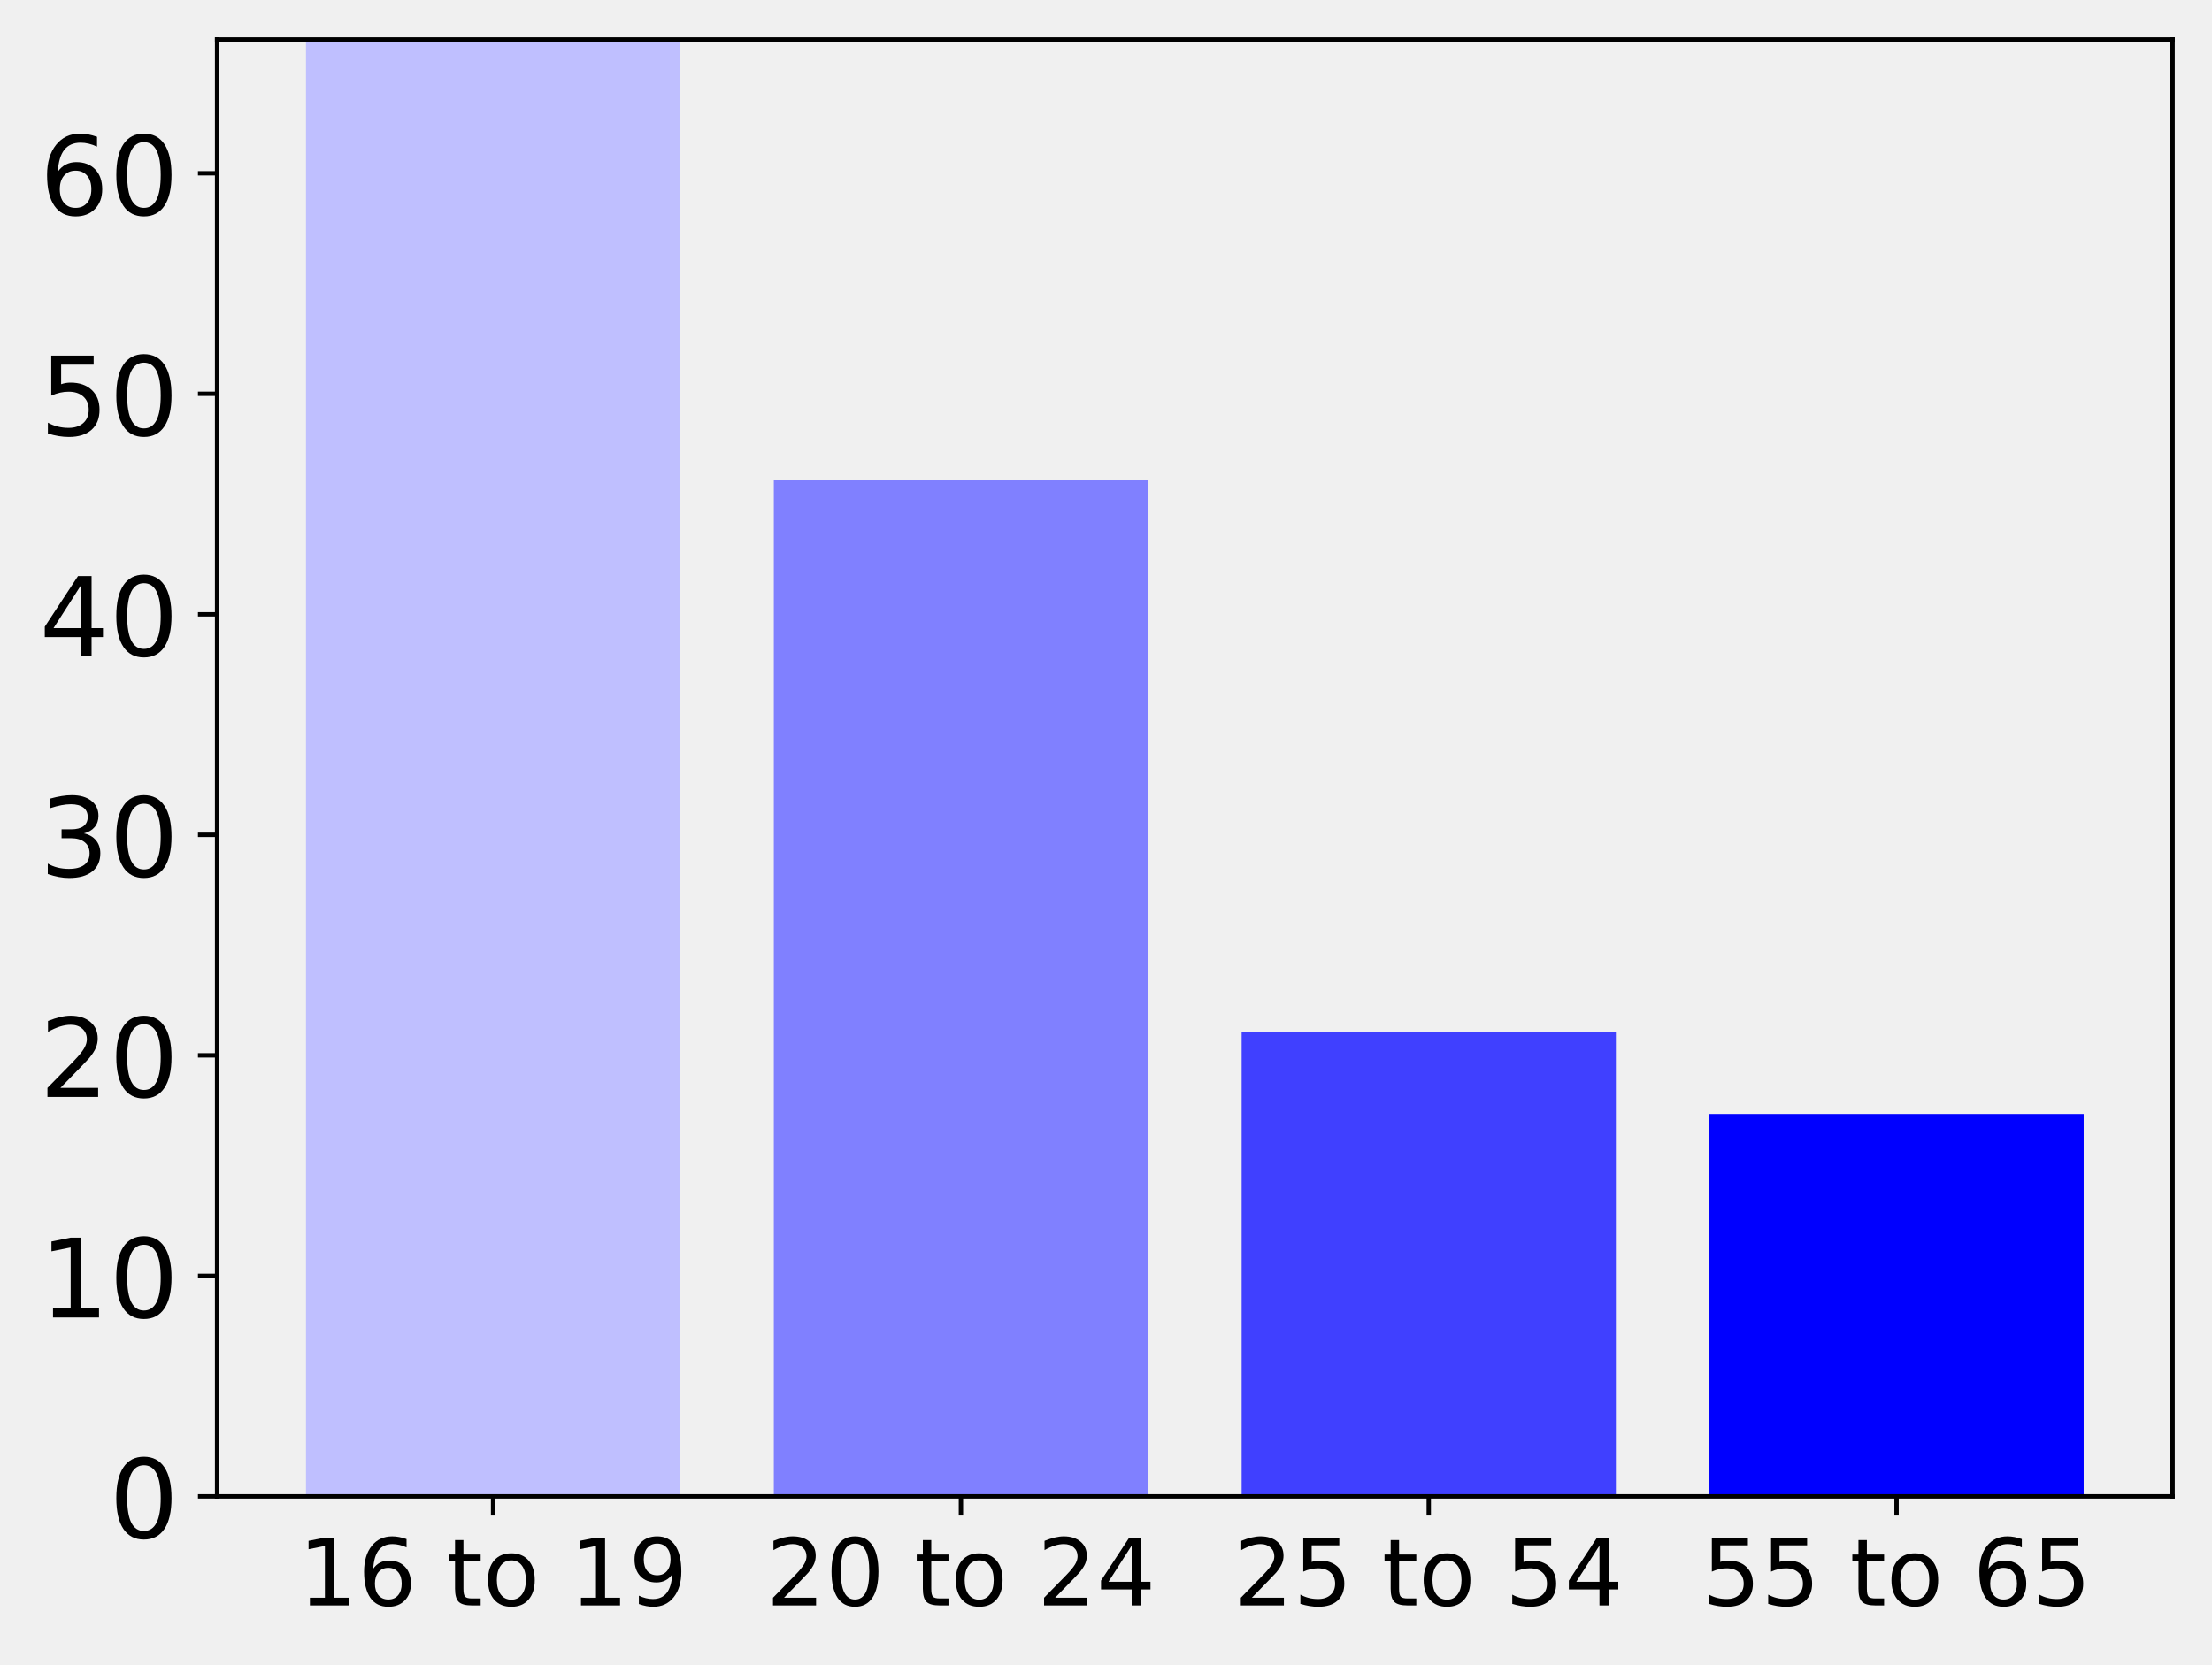
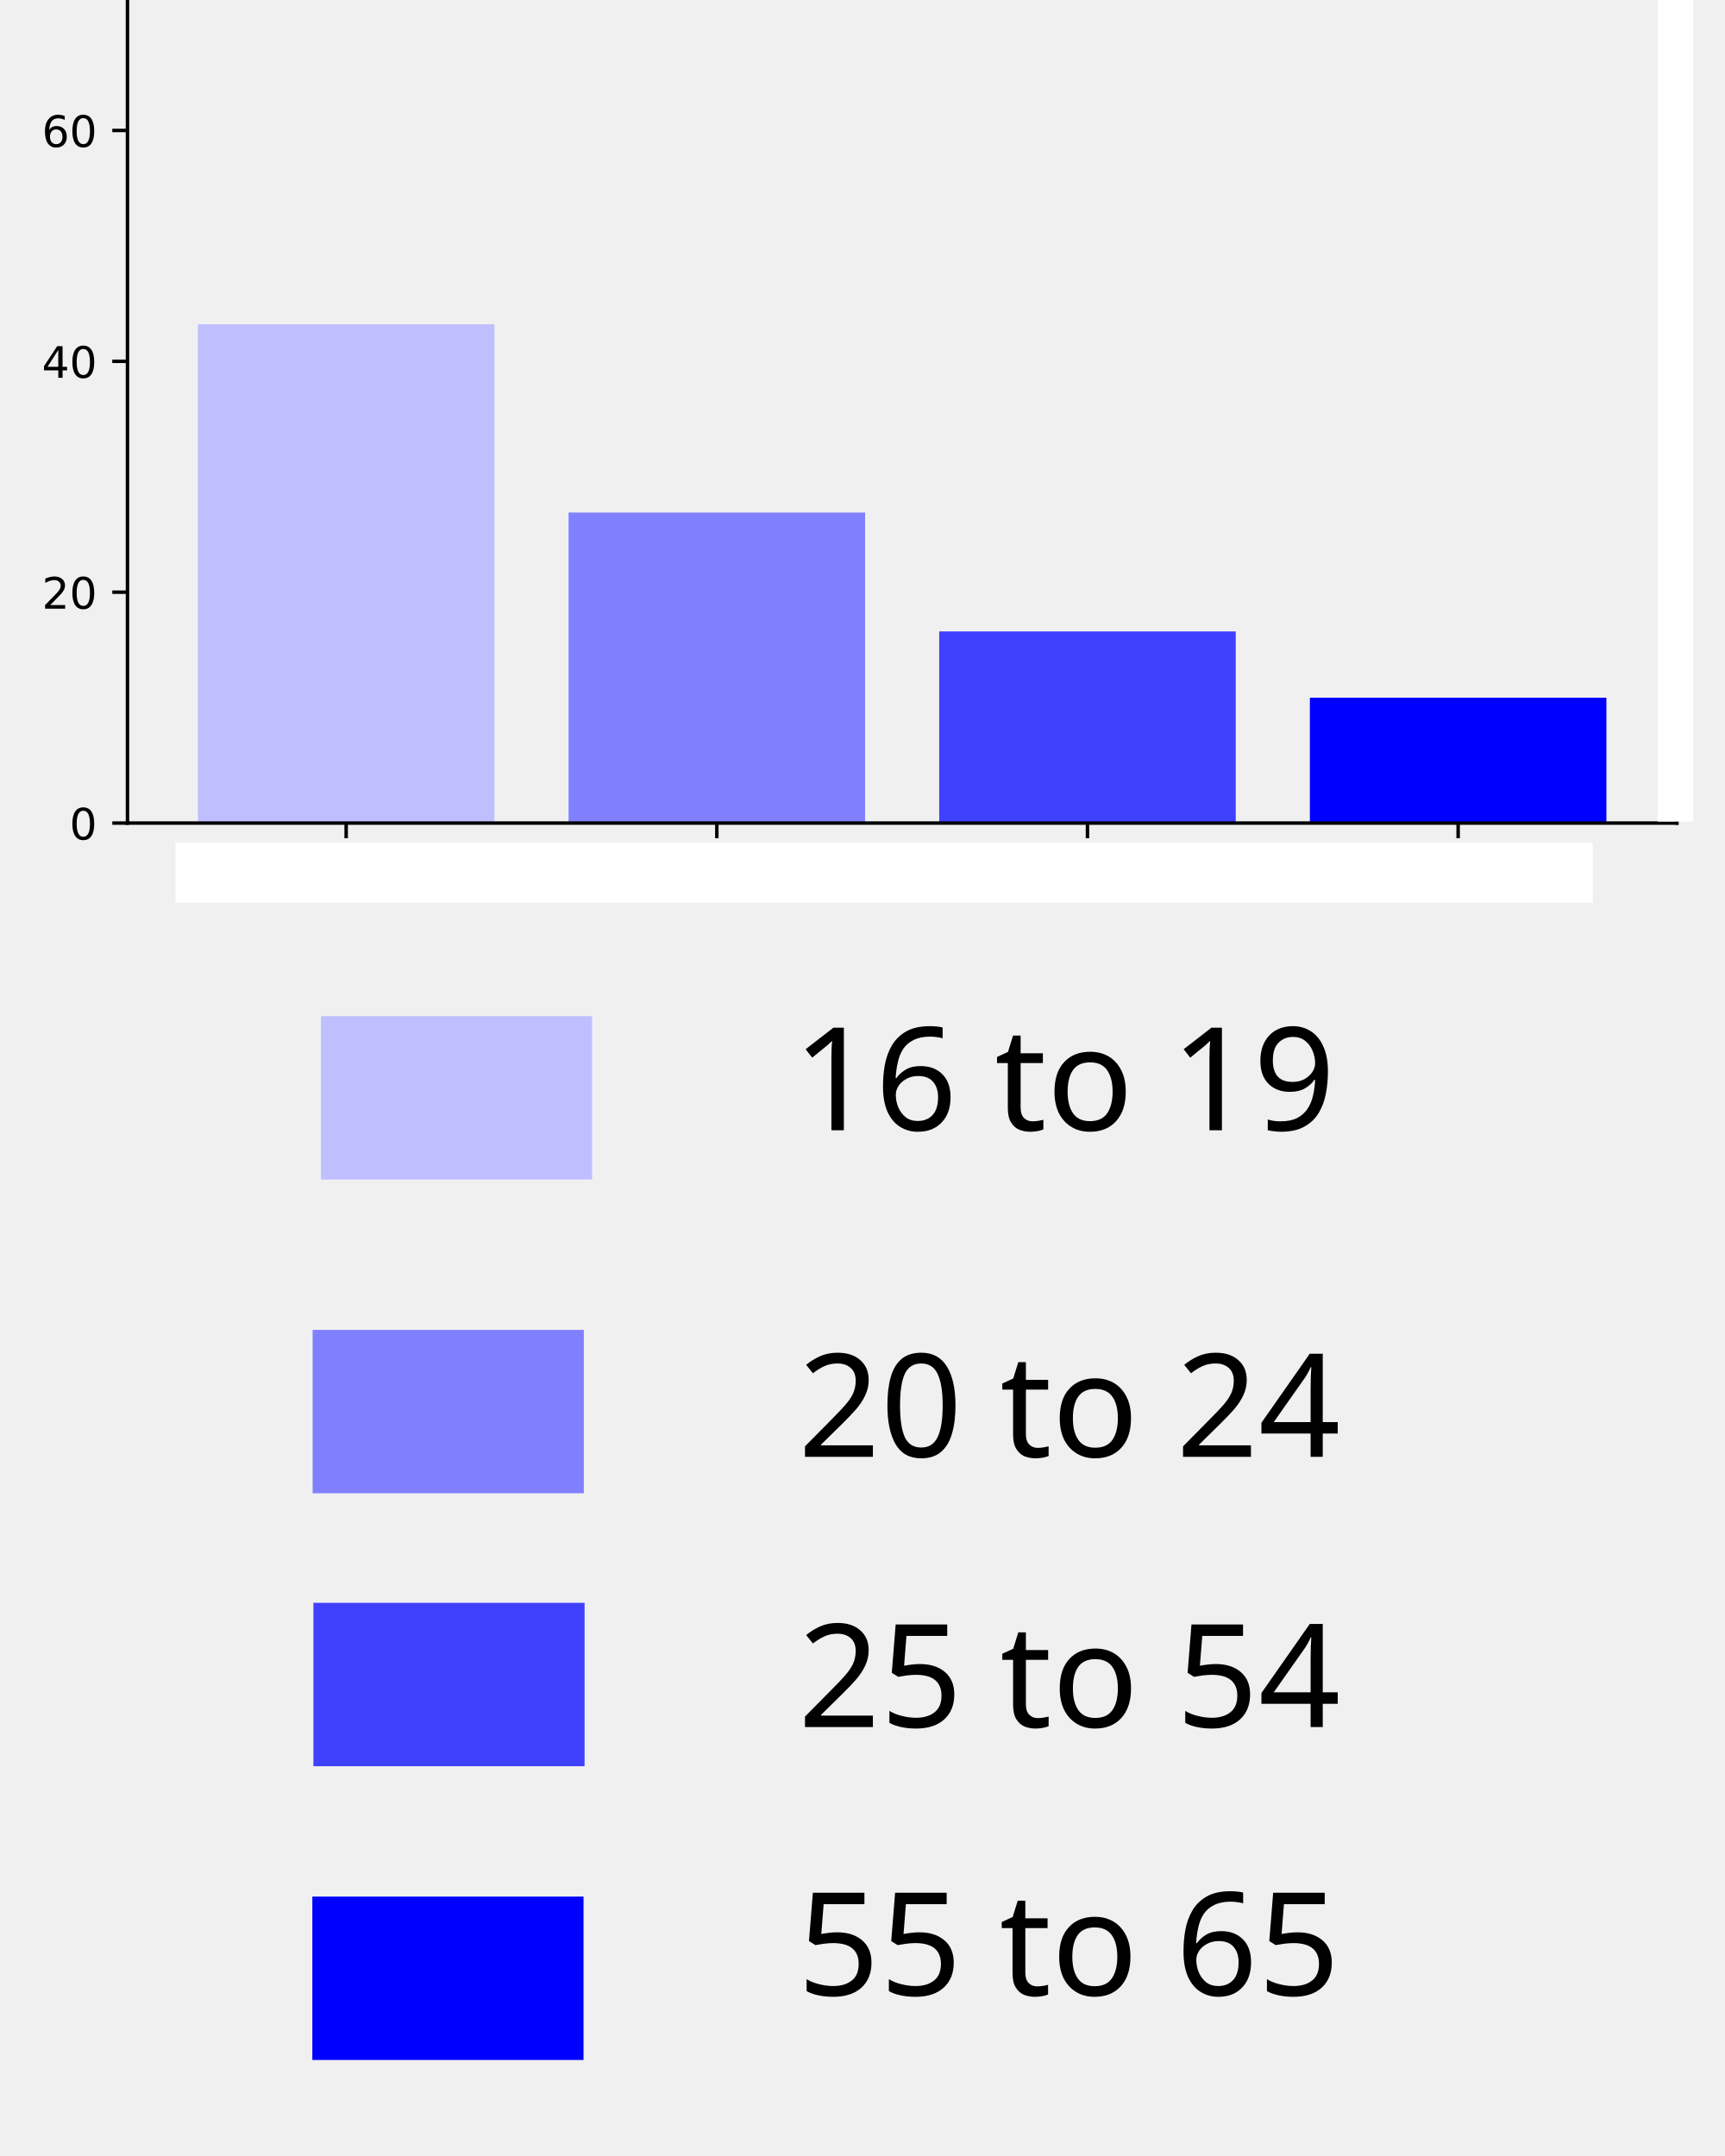
- <svg xmlns="http://www.w3.org/2000/svg" xmlns:xlink="http://www.w3.org/1999/xlink" width="403.97pt" height="303.965pt" viewBox="0 0 403.97 303.965" version="1.1">
-   <defs>
-     <style type="text/css">*{stroke-linejoin: round; stroke-linecap: butt}</style>
+ <svg xmlns="http://www.w3.org/2000/svg" xmlns:xlink="http://www.w3.org/1999/xlink" width="160" height="200" viewBox="0 0 42.333 52.917" version="1.1" id="svg5">
+   <defs id="defs2">
+     <rect x="227.478" y="31.05" width="56.278" height="22.009" id="rect25561" />
+     <style type="text/css" id="style790">*{stroke-linejoin: round; stroke-linecap: butt}</style>
+     <path id="mf0b571362b" d="M 0,0 V 3.5" style="stroke:#000000;stroke-width:0.8" />
+     <path id="DejaVuSans-31" d="M 794,531 H 1825 V 4091 L 703,3866 v 575 l 1116,225 h 631 V 531 H 3481 V 0 H 794 Z" transform="scale(0.015625)" />
+     <path id="DejaVuSans-36" d="m 2113,2584 q -425,0 -674,-291 -248,-290 -248,-796 0,-503 248,-796 249,-292 674,-292 425,0 673,292 248,293 248,796 0,506 -248,796 -248,291 -673,291 z m 1253,1979 v -575 q -238,112 -480,171 -242,60 -480,60 -625,0 -955,-422 -329,-422 -376,-1275 184,272 462,417 279,145 613,145 703,0 1111,-427 408,-426 408,-1160 0,-719 -425,-1154 -425,-434 -1131,-434 -810,0 -1238,620 -428,621 -428,1799 0,1106 525,1764 525,658 1409,658 238,0 480,-47 242,-47 505,-140 z" transform="scale(0.015625)" />
+     <path id="DejaVuSans-20" transform="scale(0.015625)" d="" />
+     <path id="DejaVuSans-74" d="M 1172,4494 V 3500 H 2356 V 3053 H 1172 V 1153 q 0,-428 117,-550 117,-122 477,-122 h 590 V 0 H 1766 Q 1100,0 847,248 594,497 594,1153 V 3053 H 172 v 447 h 422 v 994 z" transform="scale(0.015625)" />
+     <path id="DejaVuSans-6f" d="m 1959,3097 q -462,0 -731,-361 -269,-361 -269,-989 0,-628 267,-989 268,-361 733,-361 460,0 728,362 269,363 269,988 0,622 -269,986 -268,364 -728,364 z m 0,487 q 750,0 1178,-488 429,-487 429,-1349 Q 3566,888 3137,398 2709,-91 1959,-91 1206,-91 779,398 353,888 353,1747 q 0,862 426,1349 427,488 1180,488 z" transform="scale(0.015625)" />
+     <path id="DejaVuSans-39" d="m 703,97 v 575 q 238,-113 481,-172 244,-59 479,-59 625,0 954,420 330,420 377,1277 -181,-269 -460,-413 -278,-144 -615,-144 -700,0 -1108,423 -408,424 -408,1159 0,718 425,1152 425,435 1131,435 810,0 1236,-621 427,-620 427,-1801 Q 3622,1225 3098,567 2575,-91 1691,-91 1453,-91 1209,-44 966,3 703,97 Z m 1256,1978 q 425,0 673,290 249,291 249,798 0,503 -249,795 -248,292 -673,292 -425,0 -673,-292 -248,-292 -248,-795 0,-507 248,-798 248,-290 673,-290 z" transform="scale(0.015625)" />
+     <path id="DejaVuSans-32" d="M 1228,531 H 3431 V 0 H 469 v 531 q 359,372 979,998 621,627 780,809 303,340 423,576 121,236 121,464 0,372 -261,606 -261,235 -680,235 -297,0 -627,-103 -329,-103 -704,-313 v 638 q 381,153 712,231 332,78 607,78 725,0 1156,-363 431,-362 431,-968 0,-288 -108,-546 -107,-257 -392,-607 -78,-91 -497,-524 Q 1991,1309 1228,531 Z" transform="scale(0.015625)" />
+     <path id="DejaVuSans-30" d="m 2034,4250 q -487,0 -733,-480 -245,-479 -245,-1442 0,-959 245,-1439 246,-480 733,-480 491,0 736,480 246,480 246,1439 0,963 -246,1442 -245,480 -736,480 z m 0,500 q 785,0 1199,-621 414,-620 414,-1801 0,-1178 -414,-1799 -414,-620 -1199,-620 -784,0 -1198,620 -414,621 -414,1799 0,1181 414,1801 414,621 1198,621 z" transform="scale(0.015625)" />
+     <path id="DejaVuSans-34" d="M 2419,4116 825,1625 h 1594 z m -166,550 h 794 V 1625 h 666 V 1100 H 3047 V 0 H 2419 V 1100 H 313 v 609 z" transform="scale(0.015625)" />
+     <path id="DejaVuSans-35" d="M 691,4666 H 3169 V 4134 H 1269 V 2991 q 137,47 274,70 138,23 276,23 781,0 1237,-428 457,-428 457,-1159 Q 3513,744 3044,326 2575,-91 1722,-91 1428,-91 1123,-41 819,9 494,109 v 635 q 281,-153 581,-228 300,-75 634,-75 541,0 856,284 316,284 316,772 0,487 -316,771 -315,285 -856,285 -253,0 -505,-56 -251,-56 -513,-175 z" transform="scale(0.015625)" />
+     <path id="mc0703c0a39" d="M 0,0 H -3.5" style="stroke:#000000;stroke-width:0.8" />
+     <path id="DejaVuSans-38" d="m 2034,2216 q -450,0 -708,-241 -257,-241 -257,-662 0,-422 257,-663 258,-241 708,-241 450,0 709,242 260,243 260,662 0,421 -258,662 -257,241 -711,241 z m -631,268 q -406,100 -633,378 -226,279 -226,679 0,559 398,884 399,325 1092,325 697,0 1094,-325 397,-325 397,-884 0,-400 -227,-679 -226,-278 -629,-378 456,-106 710,-416 255,-309 255,-755 Q 3634,634 3220,271 2806,-91 2034,-91 1263,-91 848,271 434,634 434,1313 q 0,446 256,755 257,310 713,416 z m -231,997 q 0,-362 226,-565 227,-203 636,-203 407,0 636,203 230,203 230,565 0,363 -230,566 -229,203 -636,203 -409,0 -636,-203 -226,-203 -226,-566 z" transform="scale(0.015625)" />
+     <clipPath id="p69f9f30928">
+       <rect x="33.287" y="10.999" width="357.12" height="266.112" id="rect1031" />
+     </clipPath>
+     <rect x="227.478" y="31.05" width="56.278" height="22.009" id="rect25561-5" />
+     <rect x="227.478" y="31.05" width="56.278" height="22.009" id="rect25561-56" />
+     <rect x="227.478" y="31.05" width="56.278" height="22.009" id="rect25561-9" />
+     <style type="text/css" id="style49427">*{stroke-linejoin: round; stroke-linecap: butt}</style>
+     <path id="m6db36978df" d="M 0 0  L 0 3.5  " style="stroke: #000000; stroke-width: 0.8" />
+     <path id="DejaVuSans-31-2" d="M 794 531  L 1825 531  L 1825 4091  L 703 3866  L 703 4441  L 1819 4666  L 2450 4666  L 2450 531  L 3481 531  L 3481 0  L 794 0  L 794 531  z " transform="scale(0.015625)" />
+     <path id="DejaVuSans-36-7" d="M 2113 2584  Q 1688 2584 1439 2293  Q 1191 2003 1191 1497  Q 1191 994 1439 701  Q 1688 409 2113 409  Q 2538 409 2786 701  Q 3034 994 3034 1497  Q 3034 2003 2786 2293  Q 2538 2584 2113 2584  z M 3366 4563  L 3366 3988  Q 3128 4100 2886 4159  Q 2644 4219 2406 4219  Q 1781 4219 1451 3797  Q 1122 3375 1075 2522  Q 1259 2794 1537 2939  Q 1816 3084 2150 3084  Q 2853 3084 3261 2657  Q 3669 2231 3669 1497  Q 3669 778 3244 343  Q 2819 -91 2113 -91  Q 1303 -91 875 529  Q 447 1150 447 2328  Q 447 3434 972 4092  Q 1497 4750 2381 4750  Q 2619 4750 2861 4703  Q 3103 4656 3366 4563  z " transform="scale(0.015625)" />
+     <path id="DejaVuSans-20-0" transform="scale(0.015625)" />
+     <path id="DejaVuSans-74-9" d="M 1172 4494  L 1172 3500  L 2356 3500  L 2356 3053  L 1172 3053  L 1172 1153  Q 1172 725 1289 603  Q 1406 481 1766 481  L 2356 481  L 2356 0  L 1766 0  Q 1100 0 847 248  Q 594 497 594 1153  L 594 3053  L 172 3053  L 172 3500  L 594 3500  L 594 4494  L 1172 4494  z " transform="scale(0.015625)" />
+     <path id="DejaVuSans-6f-3" d="M 1959 3097  Q 1497 3097 1228 2736  Q 959 2375 959 1747  Q 959 1119 1226 758  Q 1494 397 1959 397  Q 2419 397 2687 759  Q 2956 1122 2956 1747  Q 2956 2369 2687 2733  Q 2419 3097 1959 3097  z M 1959 3584  Q 2709 3584 3137 3096  Q 3566 2609 3566 1747  Q 3566 888 3137 398  Q 2709 -91 1959 -91  Q 1206 -91 779 398  Q 353 888 353 1747  Q 353 2609 779 3096  Q 1206 3584 1959 3584  z " transform="scale(0.015625)" />
+     <path id="DejaVuSans-39-6" d="M 703 97  L 703 672  Q 941 559 1184 500  Q 1428 441 1663 441  Q 2288 441 2617 861  Q 2947 1281 2994 2138  Q 2813 1869 2534 1725  Q 2256 1581 1919 1581  Q 1219 1581 811 2004  Q 403 2428 403 3163  Q 403 3881 828 4315  Q 1253 4750 1959 4750  Q 2769 4750 3195 4129  Q 3622 3509 3622 2328  Q 3622 1225 3098 567  Q 2575 -91 1691 -91  Q 1453 -91 1209 -44  Q 966 3 703 97  z M 1959 2075  Q 2384 2075 2632 2365  Q 2881 2656 2881 3163  Q 2881 3666 2632 3958  Q 2384 4250 1959 4250  Q 1534 4250 1286 3958  Q 1038 3666 1038 3163  Q 1038 2656 1286 2365  Q 1534 2075 1959 2075  z " transform="scale(0.015625)" />
+     <path id="DejaVuSans-32-0" d="M 1228 531  L 3431 531  L 3431 0  L 469 0  L 469 531  Q 828 903 1448 1529  Q 2069 2156 2228 2338  Q 2531 2678 2651 2914  Q 2772 3150 2772 3378  Q 2772 3750 2511 3984  Q 2250 4219 1831 4219  Q 1534 4219 1204 4116  Q 875 4013 500 3803  L 500 4441  Q 881 4594 1212 4672  Q 1544 4750 1819 4750  Q 2544 4750 2975 4387  Q 3406 4025 3406 3419  Q 3406 3131 3298 2873  Q 3191 2616 2906 2266  Q 2828 2175 2409 1742  Q 1991 1309 1228 531  z " transform="scale(0.015625)" />
+     <path id="DejaVuSans-30-6" d="M 2034 4250  Q 1547 4250 1301 3770  Q 1056 3291 1056 2328  Q 1056 1369 1301 889  Q 1547 409 2034 409  Q 2525 409 2770 889  Q 3016 1369 3016 2328  Q 3016 3291 2770 3770  Q 2525 4250 2034 4250  z M 2034 4750  Q 2819 4750 3233 4129  Q 3647 3509 3647 2328  Q 3647 1150 3233 529  Q 2819 -91 2034 -91  Q 1250 -91 836 529  Q 422 1150 422 2328  Q 422 3509 836 4129  Q 1250 4750 2034 4750  z " transform="scale(0.015625)" />
+     <path id="DejaVuSans-34-2" d="M 2419 4116  L 825 1625  L 2419 1625  L 2419 4116  z M 2253 4666  L 3047 4666  L 3047 1625  L 3713 1625  L 3713 1100  L 3047 1100  L 3047 0  L 2419 0  L 2419 1100  L 313 1100  L 313 1709  L 2253 4666  z " transform="scale(0.015625)" />
+     <path id="DejaVuSans-35-6" d="M 691 4666  L 3169 4666  L 3169 4134  L 1269 4134  L 1269 2991  Q 1406 3038 1543 3061  Q 1681 3084 1819 3084  Q 2600 3084 3056 2656  Q 3513 2228 3513 1497  Q 3513 744 3044 326  Q 2575 -91 1722 -91  Q 1428 -91 1123 -41  Q 819 9 494 109  L 494 744  Q 775 591 1075 516  Q 1375 441 1709 441  Q 2250 441 2565 725  Q 2881 1009 2881 1497  Q 2881 1984 2565 2268  Q 2250 2553 1709 2553  Q 1456 2553 1204 2497  Q 953 2441 691 2322  L 691 4666  z " transform="scale(0.015625)" />
+     <path id="mf5d0065022" d="M 0 0  L -3.5 0  " style="stroke: #000000; stroke-width: 0.8" />
+     <path id="DejaVuSans-38-1" d="M 2034 2216  Q 1584 2216 1326 1975  Q 1069 1734 1069 1313  Q 1069 891 1326 650  Q 1584 409 2034 409  Q 2484 409 2743 651  Q 3003 894 3003 1313  Q 3003 1734 2745 1975  Q 2488 2216 2034 2216  z M 1403 2484  Q 997 2584 770 2862  Q 544 3141 544 3541  Q 544 4100 942 4425  Q 1341 4750 2034 4750  Q 2731 4750 3128 4425  Q 3525 4100 3525 3541  Q 3525 3141 3298 2862  Q 3072 2584 2669 2484  Q 3125 2378 3379 2068  Q 3634 1759 3634 1313  Q 3634 634 3220 271  Q 2806 -91 2034 -91  Q 1263 -91 848 271  Q 434 634 434 1313  Q 434 1759 690 2068  Q 947 2378 1403 2484  z M 1172 3481  Q 1172 3119 1398 2916  Q 1625 2713 2034 2713  Q 2441 2713 2670 2916  Q 2900 3119 2900 3481  Q 2900 3844 2670 4047  Q 2441 4250 2034 4250  Q 1625 4250 1398 4047  Q 1172 3844 1172 3481  z " transform="scale(0.015625)" />
+     <clipPath id="pfdd3993fe7">
+       <rect x="33.288" y="10.999" width="357.12" height="266.112" id="rect49668" />
+     </clipPath>
  </defs>
-   <g id="figure_1">
-     <g id="patch_1">
-       <path d="M 0 303.965  L 403.97 303.965  L 403.97 0  L 0 0  L 0 303.965  z " style="fill: none" />
-     </g>
-     <g id="axes_1">
-       <g id="patch_2">
-         <path d="M 39.65 273.312  L 396.77 273.312  L 396.77 7.2  L 39.65 7.2  L 39.65 273.312  z " style="fill: none" />
+   <g id="layer1">
+     <rect style="fill:#bfbfff;fill-opacity:1;stroke:none;stroke-width:1;stroke-miterlimit:4;stroke-dasharray:none" id="rect1318" width="6.655" height="4.01" x="7.876" y="24.94" />
+     <rect style="fill:#0000ff;fill-opacity:1;stroke:none;stroke-width:1;stroke-linecap:butt;stroke-linejoin:round;stroke-miterlimit:4;stroke-dasharray:none" id="rect1318-3" width="6.655" height="4.01" x="7.665" y="46.55" />
+     <rect style="fill:#4040ff;fill-opacity:1;stroke:none;stroke-width:1;stroke-linecap:butt;stroke-linejoin:round;stroke-miterlimit:4;stroke-dasharray:none" id="rect1318-6" width="6.655" height="4.01" x="7.691" y="39.34" />
+     <rect style="fill:#8080ff;fill-opacity:1;stroke:none;stroke-width:1;stroke-linecap:butt;stroke-linejoin:round;stroke-miterlimit:4;stroke-dasharray:none" id="rect1318-7" width="6.655" height="4.01" x="7.672" y="32.641" />
+     <text xml:space="preserve" transform="matrix(0.2645833,0,0,0.2645833,-40.73087,16.40417)" id="text25559" style="font-size:13.333px;line-height:1.25;font-family:sans-serif;white-space:pre;shape-inside:url(#rect25561)">
+       <tspan x="227.479" y="42.848" id="tspan50785">16 to 19</tspan>
+     </text>
+     <text xml:space="preserve" transform="matrix(0.2645833,0,0,0.2645833,-40.61545,37.63612)" id="text25559-3" style="font-size:13.333px;line-height:1.25;font-family:sans-serif;white-space:pre;shape-inside:url(#rect25561-5);stroke-linecap:butt;stroke-linejoin:round">
+       <tspan x="227.479" y="42.848" id="tspan50787">55 to 65</tspan>
+     </text>
+     <text xml:space="preserve" transform="matrix(0.2645833,0,0,0.2645833,-40.60167,31.05165)" id="text25559-2" style="font-size:13.333px;line-height:1.25;font-family:sans-serif;white-space:pre;shape-inside:url(#rect25561-56);stroke-linecap:butt;stroke-linejoin:round">
+       <tspan x="227.479" y="42.848" id="tspan50789">25 to 54</tspan>
+     </text>
+     <text xml:space="preserve" transform="matrix(0.2645833,0,0,0.2645833,-40.60167,24.41894)" id="text25559-1" style="font-size:13.333px;line-height:1.25;font-family:sans-serif;white-space:pre;shape-inside:url(#rect25561-9);stroke-linecap:butt;stroke-linejoin:round">
+       <tspan x="227.479" y="42.848" id="tspan50791">20 to 24</tspan>
+     </text>
+     <rect style="fill:none;fill-opacity:1;stroke:#000000;stroke-width:0.265;stroke-miterlimit:4;stroke-dasharray:none;stroke-opacity:0.7" id="rect44151" width="30.285" height="31.425" x="60.434" y="3.4" />
+     <g id="figure_1" transform="matrix(0.1064702,0,0,0.1064702,-0.4158368,-9.302626)">
+       <g id="patch_1">
+         <path d="M 0,300.989 H 397.608 V 0 H 0 Z" style="fill:none" id="path49431" />
      </g>
-       <g id="patch_3">
-         <path d="M 55.883 273.312  L 124.231 273.312  L 124.231 7.2  L 55.883 7.2  z " clip-path="url(#p61806ef5eb)" style="fill: #bfbfff" />
-       </g>
-       <g id="patch_4">
-         <path d="M 141.318 273.312  L 209.666 273.312  L 209.666 87.674  L 141.318 87.674  z " clip-path="url(#p61806ef5eb)" style="fill: #8080ff" />
-       </g>
-       <g id="patch_5">
-         <path d="M 226.754 273.312  L 295.102 273.312  L 295.102 188.448  L 226.754 188.448  z " clip-path="url(#p61806ef5eb)" style="fill: #4040ff" />
-       </g>
-       <g id="patch_6">
-         <path d="M 312.189 273.312  L 380.537 273.312  L 380.537 203.471  L 312.189 203.471  z " clip-path="url(#p61806ef5eb)" style="fill: #0000ff" />
-       </g>
-       <g id="matplotlib.axis_1">
-         <g id="xtick_1">
-           <g id="line2d_1">
-             <defs>
-               <path id="m92648ff7c7" d="M 0 0  L 0 3.5  " style="stroke: #000000; stroke-width: 0.8" />
-             </defs>
-             <g>
-               <use xlink:href="#m92648ff7c7" x="90.057" y="273.312" style="stroke: #000000; stroke-width: 0.8" />
-             </g>
-           </g>
-           <g id="text_1">
-             <g transform="translate(54.48837 293.2293)scale(0.17 -0.17)">
-               <defs>
-                 <path id="DejaVuSans-31" d="M 794 531  L 1825 531  L 1825 4091  L 703 3866  L 703 4441  L 1819 4666  L 2450 4666  L 2450 531  L 3481 531  L 3481 0  L 794 0  L 794 531  z " transform="scale(0.015625)" />
-                 <path id="DejaVuSans-36" d="M 2113 2584  Q 1688 2584 1439 2293  Q 1191 2003 1191 1497  Q 1191 994 1439 701  Q 1688 409 2113 409  Q 2538 409 2786 701  Q 3034 994 3034 1497  Q 3034 2003 2786 2293  Q 2538 2584 2113 2584  z M 3366 4563  L 3366 3988  Q 3128 4100 2886 4159  Q 2644 4219 2406 4219  Q 1781 4219 1451 3797  Q 1122 3375 1075 2522  Q 1259 2794 1537 2939  Q 1816 3084 2150 3084  Q 2853 3084 3261 2657  Q 3669 2231 3669 1497  Q 3669 778 3244 343  Q 2819 -91 2113 -91  Q 1303 -91 875 529  Q 447 1150 447 2328  Q 447 3434 972 4092  Q 1497 4750 2381 4750  Q 2619 4750 2861 4703  Q 3103 4656 3366 4563  z " transform="scale(0.015625)" />
-                 <path id="DejaVuSans-20" transform="scale(0.015625)" />
-                 <path id="DejaVuSans-74" d="M 1172 4494  L 1172 3500  L 2356 3500  L 2356 3053  L 1172 3053  L 1172 1153  Q 1172 725 1289 603  Q 1406 481 1766 481  L 2356 481  L 2356 0  L 1766 0  Q 1100 0 847 248  Q 594 497 594 1153  L 594 3053  L 172 3053  L 172 3500  L 594 3500  L 594 4494  L 1172 4494  z " transform="scale(0.015625)" />
-                 <path id="DejaVuSans-6f" d="M 1959 3097  Q 1497 3097 1228 2736  Q 959 2375 959 1747  Q 959 1119 1226 758  Q 1494 397 1959 397  Q 2419 397 2687 759  Q 2956 1122 2956 1747  Q 2956 2369 2687 2733  Q 2419 3097 1959 3097  z M 1959 3584  Q 2709 3584 3137 3096  Q 3566 2609 3566 1747  Q 3566 888 3137 398  Q 2709 -91 1959 -91  Q 1206 -91 779 398  Q 353 888 353 1747  Q 353 2609 779 3096  Q 1206 3584 1959 3584  z " transform="scale(0.015625)" />
-                 <path id="DejaVuSans-39" d="M 703 97  L 703 672  Q 941 559 1184 500  Q 1428 441 1663 441  Q 2288 441 2617 861  Q 2947 1281 2994 2138  Q 2813 1869 2534 1725  Q 2256 1581 1919 1581  Q 1219 1581 811 2004  Q 403 2428 403 3163  Q 403 3881 828 4315  Q 1253 4750 1959 4750  Q 2769 4750 3195 4129  Q 3622 3509 3622 2328  Q 3622 1225 3098 567  Q 2575 -91 1691 -91  Q 1453 -91 1209 -44  Q 966 3 703 97  z M 1959 2075  Q 2384 2075 2632 2365  Q 2881 2656 2881 3163  Q 2881 3666 2632 3958  Q 2384 4250 1959 4250  Q 1534 4250 1286 3958  Q 1038 3666 1038 3163  Q 1038 2656 1286 2365  Q 1534 2075 1959 2075  z " transform="scale(0.015625)" />
+       <g id="axes_1">
+         <g id="patch_2">
+           <path d="m 33.288,277.111 h 357.12 V 10.999 h -357.12 z" style="fill:none" id="path49434" />
+         </g>
+         <g id="patch_3">
+           <path d="m 49.52,277.111 h 68.348 v -114.987 H 49.52 Z" clip-path="url(#pfdd3993fe7)" style="fill:#bfbfff" id="path49437" />
+         </g>
+         <g id="patch_4">
+           <path d="m 134.956,277.111 h 68.348 v -71.584 h -68.348 z" clip-path="url(#pfdd3993fe7)" style="fill:#8080ff" id="path49440" />
+         </g>
+         <g id="patch_5">
+           <path d="m 220.391,277.111 h 68.348 v -44.175 h -68.348 z" clip-path="url(#pfdd3993fe7)" style="fill:#4040ff" id="path49443" />
+         </g>
+         <g id="patch_6">
+           <path d="m 305.826,277.111 h 68.348 v -28.9 h -68.348 z" clip-path="url(#pfdd3993fe7)" style="fill:#0000ff" id="path49446" />
+         </g>
+         <g id="matplotlib.axis_1">
+           <g id="xtick_1">
+             <g id="line2d_1">
+               <defs id="defs49450">
+                 <path id="path49705" d="M 0,0 V 3.5" style="stroke:#000000;stroke-width:0.8" />
              </defs>
-               <use xlink:href="#DejaVuSans-31" />
-               <use xlink:href="#DejaVuSans-36" x="63.623" />
-               <use xlink:href="#DejaVuSans-20" x="127.246" />
-               <use xlink:href="#DejaVuSans-74" x="159.033" />
-               <use xlink:href="#DejaVuSans-6f" x="198.242" />
-               <use xlink:href="#DejaVuSans-20" x="259.424" />
-               <use xlink:href="#DejaVuSans-31" x="291.211" />
-               <use xlink:href="#DejaVuSans-39" x="354.834" />
-             </g>
-           </g>
-         </g>
-         <g id="xtick_2">
-           <g id="line2d_2">
-             <g>
-               <use xlink:href="#m92648ff7c7" x="175.492" y="273.312" style="stroke: #000000; stroke-width: 0.8" />
-             </g>
-           </g>
-           <g id="text_2">
-             <g transform="translate(139.9238 293.2293)scale(0.17 -0.17)">
-               <defs>
-                 <path id="DejaVuSans-32" d="M 1228 531  L 3431 531  L 3431 0  L 469 0  L 469 531  Q 828 903 1448 1529  Q 2069 2156 2228 2338  Q 2531 2678 2651 2914  Q 2772 3150 2772 3378  Q 2772 3750 2511 3984  Q 2250 4219 1831 4219  Q 1534 4219 1204 4116  Q 875 4013 500 3803  L 500 4441  Q 881 4594 1212 4672  Q 1544 4750 1819 4750  Q 2544 4750 2975 4387  Q 3406 4025 3406 3419  Q 3406 3131 3298 2873  Q 3191 2616 2906 2266  Q 2828 2175 2409 1742  Q 1991 1309 1228 531  z " transform="scale(0.015625)" />
-                 <path id="DejaVuSans-30" d="M 2034 4250  Q 1547 4250 1301 3770  Q 1056 3291 1056 2328  Q 1056 1369 1301 889  Q 1547 409 2034 409  Q 2525 409 2770 889  Q 3016 1369 3016 2328  Q 3016 3291 2770 3770  Q 2525 4250 2034 4250  z M 2034 4750  Q 2819 4750 3233 4129  Q 3647 3509 3647 2328  Q 3647 1150 3233 529  Q 2819 -91 2034 -91  Q 1250 -91 836 529  Q 422 1150 422 2328  Q 422 3509 836 4129  Q 1250 4750 2034 4750  z " transform="scale(0.015625)" />
-                 <path id="DejaVuSans-34" d="M 2419 4116  L 825 1625  L 2419 1625  L 2419 4116  z M 2253 4666  L 3047 4666  L 3047 1625  L 3713 1625  L 3713 1100  L 3047 1100  L 3047 0  L 2419 0  L 2419 1100  L 313 1100  L 313 1709  L 2253 4666  z " transform="scale(0.015625)" />
+               <g id="g49454">
+                 <use xlink:href="#m6db36978df" x="83.694" y="277.111" style="stroke:#000000;stroke-width:0.8" id="use49452" width="100%" height="100%" />
+               </g>
+             </g>
+             <g id="text_1">
+               <g transform="matrix(0.1,0,0,-0.1,62.77173,291.7097)" id="g49481">
+                 <defs id="defs49463">
+                   <path id="path49711" d="M 794,531 H 1825 V 4091 L 703,3866 v 575 l 1116,225 h 631 V 531 H 3481 V 0 H 794 Z" transform="scale(0.015625)" />
+                   <path id="path49713" d="m 2113,2584 q -425,0 -674,-291 -248,-290 -248,-796 0,-503 248,-796 249,-292 674,-292 425,0 673,292 248,293 248,796 0,506 -248,796 -248,291 -673,291 z m 1253,1979 v -575 q -238,112 -480,171 -242,60 -480,60 -625,0 -955,-422 -329,-422 -376,-1275 184,272 462,417 279,145 613,145 703,0 1111,-427 408,-426 408,-1160 0,-719 -425,-1154 -425,-434 -1131,-434 -810,0 -1238,620 -428,621 -428,1799 0,1106 525,1764 525,658 1409,658 238,0 480,-47 242,-47 505,-140 z" transform="scale(0.015625)" />
+                   <path id="path49715" transform="scale(0.015625)" d="" />
+                   <path id="path49717" d="M 1172,4494 V 3500 H 2356 V 3053 H 1172 V 1153 q 0,-428 117,-550 117,-122 477,-122 h 590 V 0 H 1766 Q 1100,0 847,248 594,497 594,1153 V 3053 H 172 v 447 h 422 v 994 z" transform="scale(0.015625)" />
+                   <path id="path49719" d="m 1959,3097 q -462,0 -731,-361 -269,-361 -269,-989 0,-628 267,-989 268,-361 733,-361 460,0 728,362 269,363 269,988 0,622 -269,986 -268,364 -728,364 z m 0,487 q 750,0 1178,-488 429,-487 429,-1349 Q 3566,888 3137,398 2709,-91 1959,-91 1206,-91 779,398 353,888 353,1747 q 0,862 426,1349 427,488 1180,488 z" transform="scale(0.015625)" />
+                   <path id="path49721" d="m 703,97 v 575 q 238,-113 481,-172 244,-59 479,-59 625,0 954,420 330,420 377,1277 -181,-269 -460,-413 -278,-144 -615,-144 -700,0 -1108,423 -408,424 -408,1159 0,718 425,1152 425,435 1131,435 810,0 1236,-621 427,-620 427,-1801 Q 3622,1225 3098,567 2575,-91 1691,-91 1453,-91 1209,-44 966,3 703,97 Z m 1256,1978 q 425,0 673,290 249,291 249,798 0,503 -249,795 -248,292 -673,292 -425,0 -673,-292 -248,-292 -248,-795 0,-507 248,-798 248,-290 673,-290 z" transform="scale(0.015625)" />
+                 </defs>
+                 <use xlink:href="#DejaVuSans-31-2" id="use49465" x="0" y="0" width="100%" height="100%" />
+                 <use xlink:href="#DejaVuSans-36-7" x="63.623" id="use49467" y="0" width="100%" height="100%" />
+                 <use xlink:href="#DejaVuSans-20-0" x="127.246" id="use49469" y="0" width="100%" height="100%" />
+                 <use xlink:href="#DejaVuSans-74-9" x="159.033" id="use49471" y="0" width="100%" height="100%" />
+                 <use xlink:href="#DejaVuSans-6f-3" x="198.242" id="use49473" y="0" width="100%" height="100%" />
+                 <use xlink:href="#DejaVuSans-20-0" x="259.424" id="use49475" y="0" width="100%" height="100%" />
+                 <use xlink:href="#DejaVuSans-31-2" x="291.211" id="use49477" y="0" width="100%" height="100%" />
+                 <use xlink:href="#DejaVuSans-39-6" x="354.834" id="use49479" y="0" width="100%" height="100%" />
+               </g>
+             </g>
+           </g>
+           <g id="xtick_2">
+             <g id="line2d_2">
+               <g id="g49487">
+                 <use xlink:href="#m6db36978df" x="169.13" y="277.111" style="stroke:#000000;stroke-width:0.8" id="use49485" width="100%" height="100%" />
+               </g>
+             </g>
+             <g id="text_2">
+               <g transform="matrix(0.1,0,0,-0.1,148.2071,291.7097)" id="g49511">
+                 <defs id="defs49493">
+                   <path id="path49738" d="M 1228,531 H 3431 V 0 H 469 v 531 q 359,372 979,998 621,627 780,809 303,340 423,576 121,236 121,464 0,372 -261,606 -261,235 -680,235 -297,0 -627,-103 -329,-103 -704,-313 v 638 q 381,153 712,231 332,78 607,78 725,0 1156,-363 431,-362 431,-968 0,-288 -108,-546 -107,-257 -392,-607 -78,-91 -497,-524 Q 1991,1309 1228,531 Z" transform="scale(0.015625)" />
+                   <path id="path49740" d="m 2034,4250 q -487,0 -733,-480 -245,-479 -245,-1442 0,-959 245,-1439 246,-480 733,-480 491,0 736,480 246,480 246,1439 0,963 -246,1442 -245,480 -736,480 z m 0,500 q 785,0 1199,-621 414,-620 414,-1801 0,-1178 -414,-1799 -414,-620 -1199,-620 -784,0 -1198,620 -414,621 -414,1799 0,1181 414,1801 414,621 1198,621 z" transform="scale(0.015625)" />
+                   <path id="path49742" d="M 2419,4116 825,1625 h 1594 z m -166,550 h 794 V 1625 h 666 V 1100 H 3047 V 0 H 2419 V 1100 H 313 v 609 z" transform="scale(0.015625)" />
+                 </defs>
+                 <use xlink:href="#DejaVuSans-32-0" id="use49495" x="0" y="0" width="100%" height="100%" />
+                 <use xlink:href="#DejaVuSans-30-6" x="63.623" id="use49497" y="0" width="100%" height="100%" />
+                 <use xlink:href="#DejaVuSans-20-0" x="127.246" id="use49499" y="0" width="100%" height="100%" />
+                 <use xlink:href="#DejaVuSans-74-9" x="159.033" id="use49501" y="0" width="100%" height="100%" />
+                 <use xlink:href="#DejaVuSans-6f-3" x="198.242" id="use49503" y="0" width="100%" height="100%" />
+                 <use xlink:href="#DejaVuSans-20-0" x="259.424" id="use49505" y="0" width="100%" height="100%" />
+                 <use xlink:href="#DejaVuSans-32-0" x="291.211" id="use49507" y="0" width="100%" height="100%" />
+                 <use xlink:href="#DejaVuSans-34-2" x="354.834" id="use49509" y="0" width="100%" height="100%" />
+               </g>
+             </g>
+           </g>
+           <g id="xtick_3">
+             <g id="line2d_3">
+               <g id="g49517">
+                 <use xlink:href="#m6db36978df" x="254.565" y="277.111" style="stroke:#000000;stroke-width:0.8" id="use49515" width="100%" height="100%" />
+               </g>
+             </g>
+             <g id="text_3">
+               <g transform="matrix(0.1,0,0,-0.1,233.6425,291.7097)" id="g49539">
+                 <defs id="defs49521">
+                   <path id="path49759" d="M 691,4666 H 3169 V 4134 H 1269 V 2991 q 137,47 274,70 138,23 276,23 781,0 1237,-428 457,-428 457,-1159 Q 3513,744 3044,326 2575,-91 1722,-91 1428,-91 1123,-41 819,9 494,109 v 635 q 281,-153 581,-228 300,-75 634,-75 541,0 856,284 316,284 316,772 0,487 -316,771 -315,285 -856,285 -253,0 -505,-56 -251,-56 -513,-175 z" transform="scale(0.015625)" />
+                 </defs>
+                 <use xlink:href="#DejaVuSans-32-0" id="use49523" x="0" y="0" width="100%" height="100%" />
+                 <use xlink:href="#DejaVuSans-35-6" x="63.623" id="use49525" y="0" width="100%" height="100%" />
+                 <use xlink:href="#DejaVuSans-20-0" x="127.246" id="use49527" y="0" width="100%" height="100%" />
+                 <use xlink:href="#DejaVuSans-74-9" x="159.033" id="use49529" y="0" width="100%" height="100%" />
+                 <use xlink:href="#DejaVuSans-6f-3" x="198.242" id="use49531" y="0" width="100%" height="100%" />
+                 <use xlink:href="#DejaVuSans-20-0" x="259.424" id="use49533" y="0" width="100%" height="100%" />
+                 <use xlink:href="#DejaVuSans-35-6" x="291.211" id="use49535" y="0" width="100%" height="100%" />
+                 <use xlink:href="#DejaVuSans-34-2" x="354.834" id="use49537" y="0" width="100%" height="100%" />
+               </g>
+             </g>
+           </g>
+           <g id="xtick_4">
+             <g id="line2d_4">
+               <g id="g49545">
+                 <use xlink:href="#m6db36978df" x="340.001" y="277.111" style="stroke:#000000;stroke-width:0.8" id="use49543" width="100%" height="100%" />
+               </g>
+             </g>
+             <g id="text_4">
+               <g transform="matrix(0.1,0,0,-0.1,319.0779,291.7097)" id="g49564">
+                 <use xlink:href="#DejaVuSans-35-6" id="use49548" x="0" y="0" width="100%" height="100%" />
+                 <use xlink:href="#DejaVuSans-35-6" x="63.623" id="use49550" y="0" width="100%" height="100%" />
+                 <use xlink:href="#DejaVuSans-20-0" x="127.246" id="use49552" y="0" width="100%" height="100%" />
+                 <use xlink:href="#DejaVuSans-74-9" x="159.033" id="use49554" y="0" width="100%" height="100%" />
+                 <use xlink:href="#DejaVuSans-6f-3" x="198.242" id="use49556" y="0" width="100%" height="100%" />
+                 <use xlink:href="#DejaVuSans-20-0" x="259.424" id="use49558" y="0" width="100%" height="100%" />
+                 <use xlink:href="#DejaVuSans-36-7" x="291.211" id="use49560" y="0" width="100%" height="100%" />
+                 <use xlink:href="#DejaVuSans-35-6" x="354.834" id="use49562" y="0" width="100%" height="100%" />
+               </g>
+             </g>
+           </g>
+         </g>
+         <g id="matplotlib.axis_2">
+           <g id="ytick_1">
+             <g id="line2d_5">
+               <defs id="defs49570">
+                 <path id="path49788" d="M 0,0 H -3.5" style="stroke:#000000;stroke-width:0.8" />
              </defs>
-               <use xlink:href="#DejaVuSans-32" />
-               <use xlink:href="#DejaVuSans-30" x="63.623" />
-               <use xlink:href="#DejaVuSans-20" x="127.246" />
-               <use xlink:href="#DejaVuSans-74" x="159.033" />
-               <use xlink:href="#DejaVuSans-6f" x="198.242" />
-               <use xlink:href="#DejaVuSans-20" x="259.424" />
-               <use xlink:href="#DejaVuSans-32" x="291.211" />
-               <use xlink:href="#DejaVuSans-34" x="354.834" />
-             </g>
-           </g>
-         </g>
-         <g id="xtick_3">
-           <g id="line2d_3">
-             <g>
-               <use xlink:href="#m92648ff7c7" x="260.928" y="273.312" style="stroke: #000000; stroke-width: 0.8" />
-             </g>
-           </g>
-           <g id="text_3">
-             <g transform="translate(225.3592 293.2293)scale(0.17 -0.17)">
-               <defs>
-                 <path id="DejaVuSans-35" d="M 691 4666  L 3169 4666  L 3169 4134  L 1269 4134  L 1269 2991  Q 1406 3038 1543 3061  Q 1681 3084 1819 3084  Q 2600 3084 3056 2656  Q 3513 2228 3513 1497  Q 3513 744 3044 326  Q 2575 -91 1722 -91  Q 1428 -91 1123 -41  Q 819 9 494 109  L 494 744  Q 775 591 1075 516  Q 1375 441 1709 441  Q 2250 441 2565 725  Q 2881 1009 2881 1497  Q 2881 1984 2565 2268  Q 2250 2553 1709 2553  Q 1456 2553 1204 2497  Q 953 2441 691 2322  L 691 4666  z " transform="scale(0.015625)" />
-               </defs>
-               <use xlink:href="#DejaVuSans-32" />
-               <use xlink:href="#DejaVuSans-35" x="63.623" />
-               <use xlink:href="#DejaVuSans-20" x="127.246" />
-               <use xlink:href="#DejaVuSans-74" x="159.033" />
-               <use xlink:href="#DejaVuSans-6f" x="198.242" />
-               <use xlink:href="#DejaVuSans-20" x="259.424" />
-               <use xlink:href="#DejaVuSans-35" x="291.211" />
-               <use xlink:href="#DejaVuSans-34" x="354.834" />
-             </g>
-           </g>
-         </g>
-         <g id="xtick_4">
-           <g id="line2d_4">
-             <g>
-               <use xlink:href="#m92648ff7c7" x="346.363" y="273.312" style="stroke: #000000; stroke-width: 0.8" />
-             </g>
-           </g>
-           <g id="text_4">
-             <g transform="translate(310.7946 293.2293)scale(0.17 -0.17)">
-               <use xlink:href="#DejaVuSans-35" />
-               <use xlink:href="#DejaVuSans-35" x="63.623" />
-               <use xlink:href="#DejaVuSans-20" x="127.246" />
-               <use xlink:href="#DejaVuSans-74" x="159.033" />
-               <use xlink:href="#DejaVuSans-6f" x="198.242" />
-               <use xlink:href="#DejaVuSans-20" x="259.424" />
-               <use xlink:href="#DejaVuSans-36" x="291.211" />
-               <use xlink:href="#DejaVuSans-35" x="354.834" />
-             </g>
-           </g>
-         </g>
-       </g>
-       <g id="matplotlib.axis_2">
-         <g id="ytick_1">
-           <g id="line2d_5">
-             <defs>
-               <path id="mccc031d999" d="M 0 0  L -3.5 0  " style="stroke: #000000; stroke-width: 0.8" />
-             </defs>
-             <g>
-               <use xlink:href="#mccc031d999" x="39.65" y="273.312" style="stroke: #000000; stroke-width: 0.8" />
-             </g>
-           </g>
-           <g id="text_5">
-             <g transform="translate(19.925 280.9104)scale(0.2 -0.2)">
-               <use xlink:href="#DejaVuSans-30" />
-             </g>
-           </g>
-         </g>
-         <g id="ytick_2">
-           <g id="line2d_6">
-             <g>
-               <use xlink:href="#mccc031d999" x="39.65" y="233.035" style="stroke: #000000; stroke-width: 0.8" />
-             </g>
-           </g>
-           <g id="text_6">
-             <g transform="translate(7.2 240.6332)scale(0.2 -0.2)">
-               <use xlink:href="#DejaVuSans-31" />
-               <use xlink:href="#DejaVuSans-30" x="63.623" />
-             </g>
-           </g>
-         </g>
-         <g id="ytick_3">
-           <g id="line2d_7">
-             <g>
-               <use xlink:href="#mccc031d999" x="39.65" y="192.757" style="stroke: #000000; stroke-width: 0.8" />
-             </g>
-           </g>
-           <g id="text_7">
-             <g transform="translate(7.2 200.3559)scale(0.2 -0.2)">
-               <use xlink:href="#DejaVuSans-32" />
-               <use xlink:href="#DejaVuSans-30" x="63.623" />
-             </g>
-           </g>
-         </g>
-         <g id="ytick_4">
-           <g id="line2d_8">
-             <g>
-               <use xlink:href="#mccc031d999" x="39.65" y="152.48" style="stroke: #000000; stroke-width: 0.8" />
-             </g>
-           </g>
-           <g id="text_8">
-             <g transform="translate(7.2 160.0786)scale(0.2 -0.2)">
-               <defs>
-                 <path id="DejaVuSans-33" d="M 2597 2516  Q 3050 2419 3304 2112  Q 3559 1806 3559 1356  Q 3559 666 3084 287  Q 2609 -91 1734 -91  Q 1441 -91 1130 -33  Q 819 25 488 141  L 488 750  Q 750 597 1062 519  Q 1375 441 1716 441  Q 2309 441 2620 675  Q 2931 909 2931 1356  Q 2931 1769 2642 2001  Q 2353 2234 1838 2234  L 1294 2234  L 1294 2753  L 1863 2753  Q 2328 2753 2575 2939  Q 2822 3125 2822 3475  Q 2822 3834 2567 4026  Q 2313 4219 1838 4219  Q 1578 4219 1281 4162  Q 984 4106 628 3988  L 628 4550  Q 988 4650 1302 4700  Q 1616 4750 1894 4750  Q 2613 4750 3031 4423  Q 3450 4097 3450 3541  Q 3450 3153 3228 2886  Q 3006 2619 2597 2516  z " transform="scale(0.015625)" />
-               </defs>
-               <use xlink:href="#DejaVuSans-33" />
-               <use xlink:href="#DejaVuSans-30" x="63.623" />
-             </g>
-           </g>
-         </g>
-         <g id="ytick_5">
-           <g id="line2d_9">
-             <g>
-               <use xlink:href="#mccc031d999" x="39.65" y="112.203" style="stroke: #000000; stroke-width: 0.8" />
-             </g>
-           </g>
-           <g id="text_9">
-             <g transform="translate(7.2 119.8013)scale(0.2 -0.2)">
-               <use xlink:href="#DejaVuSans-34" />
-               <use xlink:href="#DejaVuSans-30" x="63.623" />
-             </g>
-           </g>
-         </g>
-         <g id="ytick_6">
-           <g id="line2d_10">
-             <g>
-               <use xlink:href="#mccc031d999" x="39.65" y="71.926" style="stroke: #000000; stroke-width: 0.8" />
-             </g>
-           </g>
-           <g id="text_10">
-             <g transform="translate(7.2 79.52403)scale(0.2 -0.2)">
-               <use xlink:href="#DejaVuSans-35" />
-               <use xlink:href="#DejaVuSans-30" x="63.623" />
-             </g>
-           </g>
-         </g>
-         <g id="ytick_7">
-           <g id="line2d_11">
-             <g>
-               <use xlink:href="#mccc031d999" x="39.65" y="31.648" style="stroke: #000000; stroke-width: 0.8" />
-             </g>
-           </g>
-           <g id="text_11">
-             <g transform="translate(7.2 39.24675)scale(0.2 -0.2)">
-               <use xlink:href="#DejaVuSans-36" />
-               <use xlink:href="#DejaVuSans-30" x="63.623" />
-             </g>
-           </g>
-         </g>
-       </g>
-       <g id="patch_7">
-         <path d="M 39.65 273.312  L 39.65 7.2  " style="fill: none; stroke: #000000; stroke-width: 0.8; stroke-linejoin: miter; stroke-linecap: square" />
-       </g>
-       <g id="patch_8">
-         <path d="M 396.77 273.312  L 396.77 7.2  " style="fill: none; stroke: #000000; stroke-width: 0.8; stroke-linejoin: miter; stroke-linecap: square" />
-       </g>
-       <g id="patch_9">
-         <path d="M 39.65 273.312  L 396.77 273.312  " style="fill: none; stroke: #000000; stroke-width: 0.8; stroke-linejoin: miter; stroke-linecap: square" />
-       </g>
-       <g id="patch_10">
-         <path d="M 39.65 7.2  L 396.77 7.2  " style="fill: none; stroke: #000000; stroke-width: 0.8; stroke-linejoin: miter; stroke-linecap: square" />
+               <g id="g49574">
+                 <use xlink:href="#mf5d0065022" x="33.287" y="277.111" style="stroke:#000000;stroke-width:0.8" id="use49572" width="100%" height="100%" />
+               </g>
+             </g>
+             <g id="text_5">
+               <g transform="matrix(0.1,0,0,-0.1,19.925,280.9104)" id="g49579">
+                 <use xlink:href="#DejaVuSans-30-6" id="use49577" x="0" y="0" width="100%" height="100%" />
+               </g>
+             </g>
+           </g>
+           <g id="ytick_2">
+             <g id="line2d_6">
+               <g id="g49585">
+                 <use xlink:href="#mf5d0065022" x="33.287" y="223.889" style="stroke:#000000;stroke-width:0.8" id="use49583" width="100%" height="100%" />
+               </g>
+             </g>
+             <g id="text_6">
+               <g transform="matrix(0.1,0,0,-0.1,13.5625,227.688)" id="g49592">
+                 <use xlink:href="#DejaVuSans-32-0" id="use49588" x="0" y="0" width="100%" height="100%" />
+                 <use xlink:href="#DejaVuSans-30-6" x="63.623" id="use49590" y="0" width="100%" height="100%" />
+               </g>
+             </g>
+           </g>
+           <g id="ytick_3">
+             <g id="line2d_7">
+               <g id="g49598">
+                 <use xlink:href="#mf5d0065022" x="33.287" y="170.666" style="stroke:#000000;stroke-width:0.8" id="use49596" width="100%" height="100%" />
+               </g>
+             </g>
+             <g id="text_7">
+               <g transform="matrix(0.1,0,0,-0.1,13.5625,174.4656)" id="g49605">
+                 <use xlink:href="#DejaVuSans-34-2" id="use49601" x="0" y="0" width="100%" height="100%" />
+                 <use xlink:href="#DejaVuSans-30-6" x="63.623" id="use49603" y="0" width="100%" height="100%" />
+               </g>
+             </g>
+           </g>
+           <g id="ytick_4">
+             <g id="line2d_8">
+               <g id="g49611">
+                 <use xlink:href="#mf5d0065022" x="33.287" y="117.444" style="stroke:#000000;stroke-width:0.8" id="use49609" width="100%" height="100%" />
+               </g>
+             </g>
+             <g id="text_8">
+               <g transform="matrix(0.1,0,0,-0.1,13.5625,121.2432)" id="g49618">
+                 <use xlink:href="#DejaVuSans-36-7" id="use49614" x="0" y="0" width="100%" height="100%" />
+                 <use xlink:href="#DejaVuSans-30-6" x="63.623" id="use49616" y="0" width="100%" height="100%" />
+               </g>
+             </g>
+           </g>
+           <g id="ytick_5">
+             <g id="line2d_9">
+               <g id="g49624">
+                 <use xlink:href="#mf5d0065022" x="33.287" y="64.222" style="stroke:#000000;stroke-width:0.8" id="use49622" width="100%" height="100%" />
+               </g>
+             </g>
+             <g id="text_9">
+               <g transform="matrix(0.1,0,0,-0.1,13.5625,68.02084)" id="g49634">
+                 <defs id="defs49628">
+                   <path id="path49825" d="m 2034,2216 q -450,0 -708,-241 -257,-241 -257,-662 0,-422 257,-663 258,-241 708,-241 450,0 709,242 260,243 260,662 0,421 -258,662 -257,241 -711,241 z m -631,268 q -406,100 -633,378 -226,279 -226,679 0,559 398,884 399,325 1092,325 697,0 1094,-325 397,-325 397,-884 0,-400 -227,-679 -226,-278 -629,-378 456,-106 710,-416 255,-309 255,-755 Q 3634,634 3220,271 2806,-91 2034,-91 1263,-91 848,271 434,634 434,1313 q 0,446 256,755 257,310 713,416 z m -231,997 q 0,-362 226,-565 227,-203 636,-203 407,0 636,203 230,203 230,565 0,363 -230,566 -229,203 -636,203 -409,0 -636,-203 -226,-203 -226,-566 z" transform="scale(0.015625)" />
+                 </defs>
+                 <use xlink:href="#DejaVuSans-38-1" id="use49630" x="0" y="0" width="100%" height="100%" />
+                 <use xlink:href="#DejaVuSans-30-6" x="63.623" id="use49632" y="0" width="100%" height="100%" />
+               </g>
+             </g>
+           </g>
+           <g id="ytick_6">
+             <g id="line2d_10">
+               <g id="g49640">
+                 <use xlink:href="#mf5d0065022" x="33.287" y="10.999" style="stroke:#000000;stroke-width:0.8" id="use49638" width="100%" height="100%" />
+               </g>
+             </g>
+             <g id="text_10">
+               <g transform="matrix(0.1,0,0,-0.1,7.2,14.79844)" id="g49649">
+                 <use xlink:href="#DejaVuSans-31-2" id="use49643" x="0" y="0" width="100%" height="100%" />
+                 <use xlink:href="#DejaVuSans-30-6" x="63.623" id="use49645" y="0" width="100%" height="100%" />
+                 <use xlink:href="#DejaVuSans-30-6" x="127.246" id="use49647" y="0" width="100%" height="100%" />
+               </g>
+             </g>
+           </g>
+         </g>
+         <g id="patch_7">
+           <path d="M 33.288,277.111 V 10.999" style="fill:none;stroke:#000000;stroke-width:0.8;stroke-linecap:square;stroke-linejoin:miter" id="path49654" />
+         </g>
+         <g id="patch_8">
+           <path d="M 390.408,277.111 V 10.999" style="fill:none;stroke:#000000;stroke-width:0.8;stroke-linecap:square;stroke-linejoin:miter" id="path49657" />
+         </g>
+         <g id="patch_9">
+           <path d="m 33.288,277.111 h 357.12" style="fill:none;stroke:#000000;stroke-width:0.8;stroke-linecap:square;stroke-linejoin:miter" id="path49660" />
+         </g>
+         <g id="patch_10">
+           <path d="m 33.288,10.999 h 357.12" style="fill:none;stroke:#000000;stroke-width:0.8;stroke-linecap:square;stroke-linejoin:miter" id="path49663" />
+         </g>
      </g>
    </g>
+     <rect style="fill:#ffffff;fill-opacity:1;stroke:none;stroke-width:0.265;stroke-miterlimit:4;stroke-dasharray:none;stroke-opacity:0.7" id="rect50091" width="34.78" height="1.481" x="4.307" y="20.677" />
+     <rect style="fill:#ffffff;fill-opacity:1;stroke:none;stroke-width:0.265;stroke-miterlimit:4;stroke-dasharray:none;stroke-opacity:0.7" id="rect50501" width="0.874" height="21.014" x="40.684" y="-0.849" />
  </g>
-   <defs>
-     <clipPath id="p61806ef5eb">
-       <rect x="39.65" y="7.2" width="357.12" height="266.112" />
-     </clipPath>
-   </defs>
</svg>
